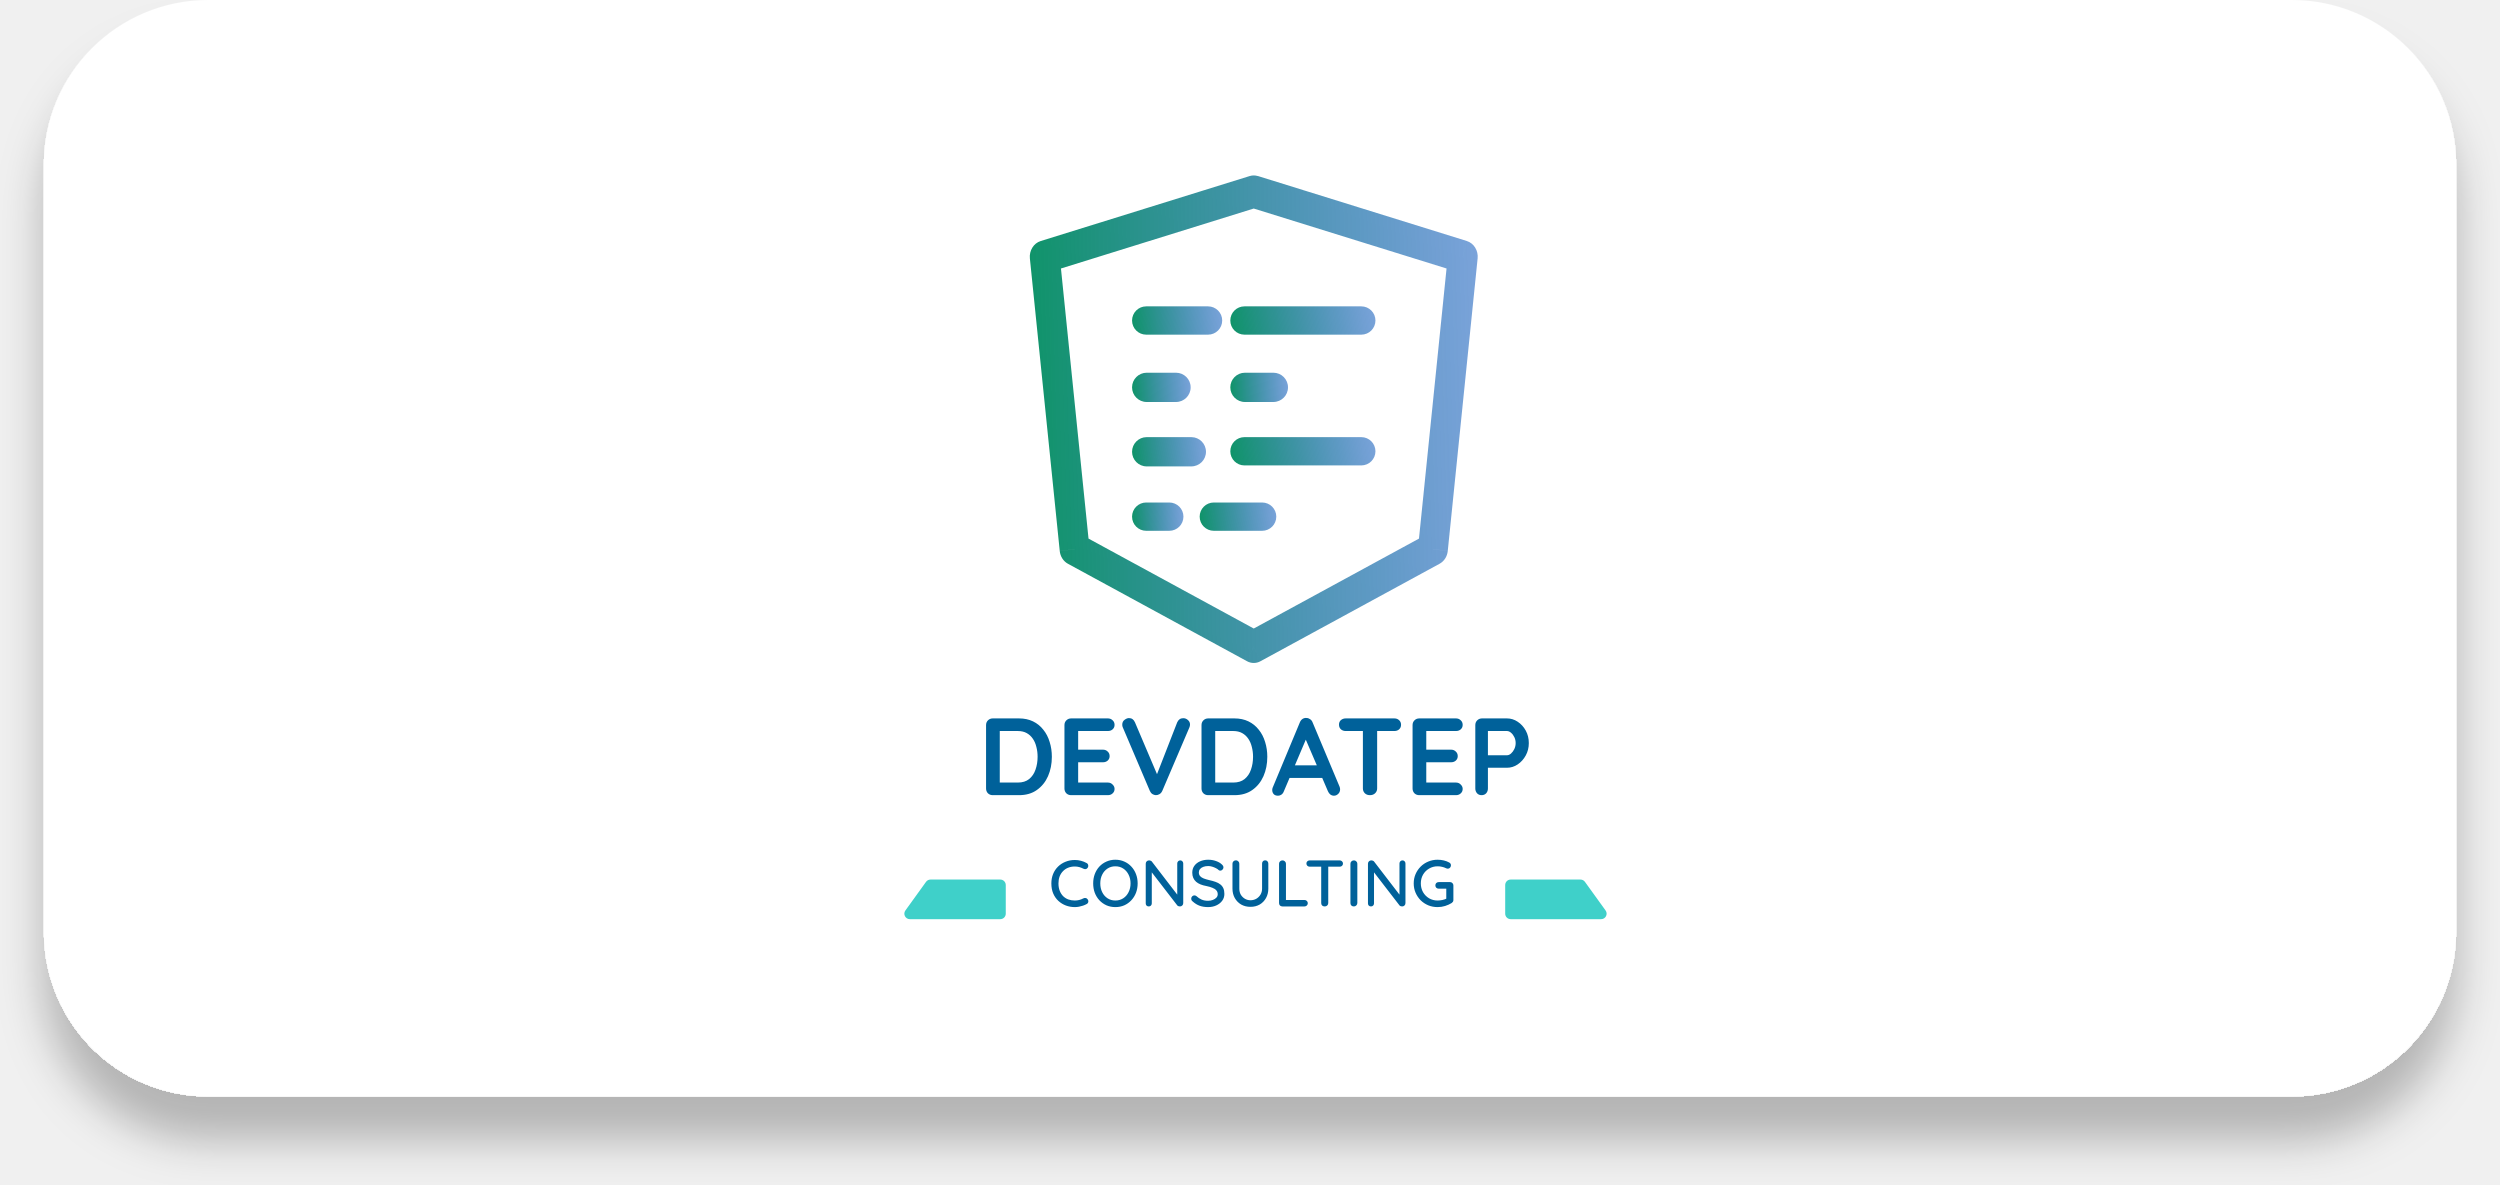
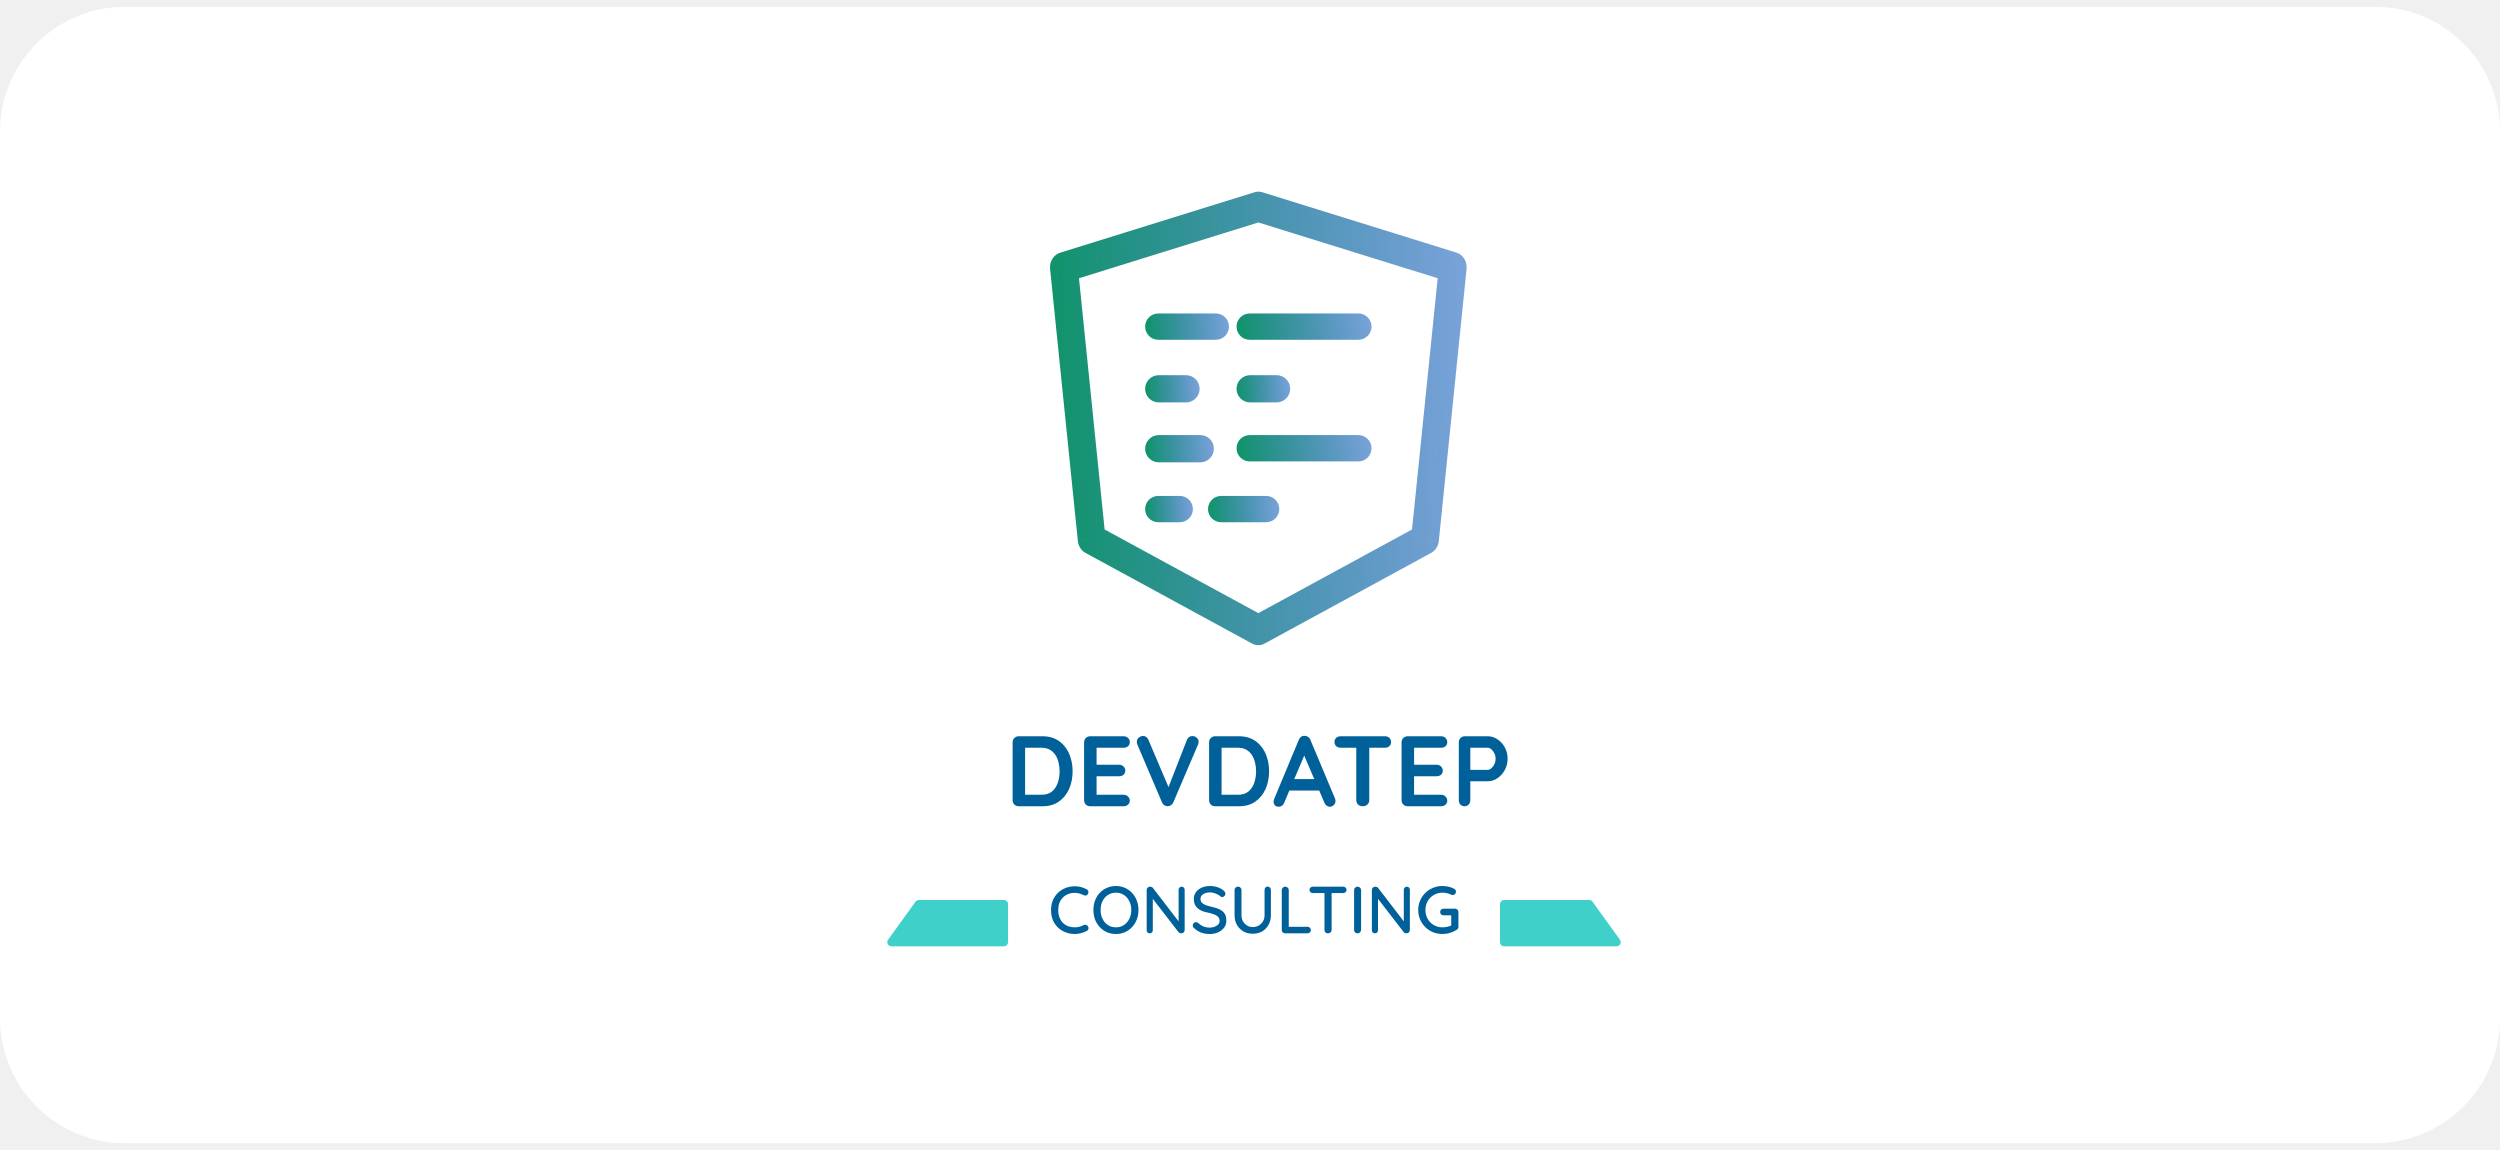
- <svg xmlns="http://www.w3.org/2000/svg" width="228" height="108" viewBox="0 0 228 108" fill="none">
-   <g filter="url(#filter0_d_459_348)">
-     <rect x="4" width="220" height="100" rx="15" fill="white" />
-     <path d="M84.456 80.422C84.55 80.292 84.701 80.215 84.861 80.215H91.226C91.502 80.215 91.726 80.439 91.726 80.715V83.328C91.726 83.604 91.502 83.828 91.226 83.828H82.977C82.569 83.828 82.333 83.366 82.572 83.035L84.456 80.422Z" fill="#3FD0C9" />
-     <path d="M99.094 78.707C99.182 78.751 99.232 78.819 99.244 78.911C99.26 79.003 99.238 79.087 99.178 79.163C99.134 79.223 99.076 79.257 99.004 79.265C98.936 79.273 98.868 79.259 98.8 79.223C98.684 79.163 98.562 79.115 98.434 79.079C98.306 79.043 98.17 79.025 98.026 79.025C97.798 79.025 97.592 79.063 97.408 79.139C97.228 79.211 97.072 79.317 96.94 79.457C96.808 79.593 96.706 79.755 96.634 79.943C96.566 80.131 96.532 80.339 96.532 80.567C96.532 80.819 96.57 81.043 96.646 81.239C96.722 81.431 96.826 81.595 96.958 81.731C97.094 81.863 97.252 81.963 97.432 82.031C97.616 82.095 97.814 82.127 98.026 82.127C98.162 82.127 98.294 82.111 98.422 82.079C98.554 82.047 98.678 81.999 98.794 81.935C98.866 81.899 98.936 81.887 99.004 81.899C99.076 81.907 99.134 81.941 99.178 82.001C99.246 82.085 99.27 82.171 99.25 82.259C99.234 82.343 99.184 82.407 99.1 82.451C99 82.507 98.89 82.555 98.77 82.595C98.65 82.635 98.528 82.667 98.404 82.691C98.28 82.715 98.154 82.727 98.026 82.727C97.738 82.727 97.466 82.679 97.21 82.583C96.954 82.487 96.726 82.347 96.526 82.163C96.326 81.979 96.168 81.753 96.052 81.485C95.94 81.217 95.884 80.911 95.884 80.567C95.884 80.259 95.936 79.975 96.04 79.715C96.148 79.451 96.298 79.225 96.49 79.037C96.686 78.845 96.914 78.697 97.174 78.593C97.434 78.485 97.718 78.431 98.026 78.431C98.218 78.431 98.404 78.455 98.584 78.503C98.768 78.551 98.938 78.619 99.094 78.707ZM103.754 80.567C103.754 80.871 103.704 81.155 103.604 81.419C103.504 81.679 103.362 81.907 103.178 82.103C102.998 82.299 102.784 82.453 102.536 82.565C102.288 82.673 102.016 82.727 101.72 82.727C101.428 82.727 101.158 82.673 100.91 82.565C100.662 82.453 100.446 82.299 100.262 82.103C100.082 81.907 99.942 81.679 99.842 81.419C99.746 81.155 99.698 80.871 99.698 80.567C99.698 80.263 99.746 79.981 99.842 79.721C99.942 79.457 100.082 79.227 100.262 79.031C100.446 78.835 100.662 78.683 100.91 78.575C101.158 78.463 101.428 78.407 101.72 78.407C102.016 78.407 102.288 78.463 102.536 78.575C102.784 78.683 102.998 78.835 103.178 79.031C103.362 79.227 103.504 79.457 103.604 79.721C103.704 79.981 103.754 80.263 103.754 80.567ZM103.106 80.567C103.106 80.271 103.046 80.005 102.926 79.769C102.81 79.533 102.648 79.347 102.44 79.211C102.232 79.075 101.992 79.007 101.72 79.007C101.452 79.007 101.214 79.075 101.006 79.211C100.798 79.347 100.636 79.533 100.52 79.769C100.404 80.001 100.346 80.267 100.346 80.567C100.346 80.863 100.404 81.129 100.52 81.365C100.636 81.601 100.798 81.787 101.006 81.923C101.214 82.059 101.452 82.127 101.72 82.127C101.992 82.127 102.232 82.059 102.44 81.923C102.648 81.787 102.81 81.601 102.926 81.365C103.046 81.129 103.106 80.863 103.106 80.567ZM107.641 78.467C107.721 78.467 107.785 78.495 107.833 78.551C107.885 78.603 107.911 78.669 107.911 78.749V82.361C107.911 82.449 107.881 82.523 107.821 82.583C107.765 82.639 107.693 82.667 107.605 82.667C107.565 82.667 107.521 82.659 107.473 82.643C107.429 82.627 107.395 82.605 107.371 82.577L104.905 79.379L105.043 79.301V82.391C105.043 82.467 105.017 82.533 104.965 82.589C104.913 82.641 104.847 82.667 104.767 82.667C104.683 82.667 104.615 82.641 104.563 82.589C104.515 82.533 104.491 82.467 104.491 82.391V78.773C104.491 78.681 104.521 78.607 104.581 78.551C104.641 78.495 104.713 78.467 104.797 78.467C104.841 78.467 104.887 78.477 104.935 78.497C104.987 78.513 105.025 78.539 105.049 78.575L107.455 81.707L107.365 81.791V78.749C107.365 78.669 107.391 78.603 107.443 78.551C107.495 78.495 107.561 78.467 107.641 78.467ZM110.181 82.727C109.893 82.727 109.637 82.687 109.413 82.607C109.189 82.527 108.975 82.395 108.771 82.211C108.727 82.179 108.693 82.141 108.669 82.097C108.649 82.049 108.639 82.001 108.639 81.953C108.639 81.877 108.667 81.809 108.723 81.749C108.779 81.689 108.849 81.659 108.933 81.659C108.997 81.659 109.057 81.681 109.113 81.725C109.265 81.865 109.423 81.971 109.587 82.043C109.755 82.115 109.951 82.151 110.175 82.151C110.335 82.151 110.481 82.125 110.613 82.073C110.749 82.021 110.857 81.951 110.937 81.863C111.017 81.775 111.057 81.673 111.057 81.557C111.057 81.413 111.015 81.295 110.931 81.203C110.851 81.107 110.733 81.029 110.577 80.969C110.425 80.905 110.241 80.851 110.025 80.807C109.825 80.771 109.645 80.721 109.485 80.657C109.329 80.593 109.195 80.513 109.083 80.417C108.971 80.317 108.885 80.199 108.825 80.063C108.765 79.927 108.735 79.769 108.735 79.589C108.735 79.345 108.799 79.135 108.927 78.959C109.055 78.783 109.229 78.647 109.449 78.551C109.669 78.455 109.917 78.407 110.193 78.407C110.445 78.407 110.681 78.447 110.901 78.527C111.121 78.603 111.299 78.707 111.435 78.839C111.531 78.923 111.579 79.013 111.579 79.109C111.579 79.181 111.549 79.249 111.489 79.313C111.433 79.373 111.367 79.403 111.291 79.403C111.235 79.403 111.187 79.387 111.147 79.355C111.083 79.287 110.997 79.227 110.889 79.175C110.781 79.119 110.665 79.073 110.541 79.037C110.421 79.001 110.305 78.983 110.193 78.983C110.013 78.983 109.859 79.009 109.731 79.061C109.603 79.109 109.505 79.177 109.437 79.265C109.369 79.349 109.335 79.449 109.335 79.565C109.335 79.701 109.373 79.813 109.449 79.901C109.529 79.989 109.639 80.061 109.779 80.117C109.919 80.169 110.079 80.217 110.259 80.261C110.479 80.309 110.675 80.363 110.847 80.423C111.023 80.483 111.171 80.561 111.291 80.657C111.411 80.749 111.503 80.865 111.567 81.005C111.631 81.145 111.663 81.319 111.663 81.527C111.663 81.767 111.595 81.977 111.459 82.157C111.323 82.337 111.143 82.477 110.919 82.577C110.699 82.677 110.453 82.727 110.181 82.727ZM115.383 78.461C115.471 78.461 115.541 78.491 115.593 78.551C115.645 78.607 115.671 78.679 115.671 78.767V81.041C115.671 81.361 115.601 81.647 115.461 81.899C115.321 82.151 115.129 82.349 114.885 82.493C114.641 82.633 114.359 82.703 114.039 82.703C113.723 82.703 113.441 82.633 113.193 82.493C112.949 82.349 112.755 82.151 112.611 81.899C112.471 81.647 112.401 81.361 112.401 81.041V78.767C112.401 78.679 112.431 78.607 112.491 78.551C112.551 78.491 112.629 78.461 112.725 78.461C112.801 78.461 112.869 78.491 112.929 78.551C112.993 78.607 113.025 78.679 113.025 78.767V81.041C113.025 81.253 113.071 81.439 113.163 81.599C113.259 81.755 113.385 81.879 113.541 81.971C113.697 82.059 113.863 82.103 114.039 82.103C114.231 82.103 114.407 82.059 114.567 81.971C114.727 81.879 114.855 81.755 114.951 81.599C115.051 81.439 115.101 81.253 115.101 81.041V78.767C115.101 78.679 115.125 78.607 115.173 78.551C115.225 78.491 115.295 78.461 115.383 78.461ZM118.971 82.079C119.055 82.079 119.125 82.107 119.181 82.163C119.241 82.219 119.271 82.289 119.271 82.373C119.271 82.457 119.241 82.527 119.181 82.583C119.125 82.639 119.055 82.667 118.971 82.667H116.955C116.867 82.667 116.793 82.639 116.733 82.583C116.677 82.523 116.649 82.449 116.649 82.361V78.773C116.649 78.685 116.679 78.613 116.739 78.557C116.799 78.497 116.877 78.467 116.973 78.467C117.053 78.467 117.123 78.497 117.183 78.557C117.247 78.613 117.279 78.685 117.279 78.773V82.181L117.153 82.079H118.971ZM120.812 82.667C120.716 82.667 120.638 82.639 120.578 82.583C120.522 82.523 120.494 82.449 120.494 82.361V78.767H121.136V82.361C121.136 82.449 121.104 82.523 121.04 82.583C120.98 82.639 120.904 82.667 120.812 82.667ZM119.45 79.043C119.366 79.043 119.294 79.017 119.234 78.965C119.174 78.909 119.144 78.837 119.144 78.749C119.144 78.665 119.174 78.597 119.234 78.545C119.294 78.493 119.366 78.467 119.45 78.467H122.18C122.264 78.467 122.334 78.495 122.39 78.551C122.45 78.603 122.48 78.671 122.48 78.755C122.48 78.843 122.45 78.913 122.39 78.965C122.334 79.017 122.264 79.043 122.18 79.043H119.45ZM123.789 82.361C123.785 82.449 123.751 82.523 123.687 82.583C123.627 82.639 123.555 82.667 123.471 82.667C123.379 82.667 123.303 82.639 123.243 82.583C123.187 82.523 123.159 82.449 123.159 82.361V78.773C123.159 78.685 123.189 78.613 123.249 78.557C123.309 78.497 123.387 78.467 123.483 78.467C123.563 78.467 123.633 78.497 123.693 78.557C123.757 78.613 123.789 78.685 123.789 78.773V82.361ZM127.908 78.467C127.988 78.467 128.052 78.495 128.1 78.551C128.152 78.603 128.178 78.669 128.178 78.749V82.361C128.178 82.449 128.148 82.523 128.088 82.583C128.032 82.639 127.96 82.667 127.872 82.667C127.832 82.667 127.788 82.659 127.74 82.643C127.696 82.627 127.662 82.605 127.638 82.577L125.172 79.379L125.31 79.301V82.391C125.31 82.467 125.284 82.533 125.232 82.589C125.18 82.641 125.114 82.667 125.034 82.667C124.95 82.667 124.882 82.641 124.83 82.589C124.782 82.533 124.758 82.467 124.758 82.391V78.773C124.758 78.681 124.788 78.607 124.848 78.551C124.908 78.495 124.98 78.467 125.064 78.467C125.108 78.467 125.154 78.477 125.202 78.497C125.254 78.513 125.292 78.539 125.316 78.575L127.722 81.707L127.632 81.791V78.749C127.632 78.669 127.658 78.603 127.71 78.551C127.762 78.495 127.828 78.467 127.908 78.467ZM131.109 82.727C130.805 82.727 130.521 82.673 130.257 82.565C129.993 82.453 129.761 82.299 129.561 82.103C129.365 81.903 129.211 81.673 129.099 81.413C128.987 81.153 128.931 80.871 128.931 80.567C128.931 80.263 128.987 79.981 129.099 79.721C129.211 79.461 129.365 79.233 129.561 79.037C129.761 78.837 129.993 78.683 130.257 78.575C130.521 78.463 130.805 78.407 131.109 78.407C131.305 78.407 131.495 78.429 131.679 78.473C131.863 78.517 132.029 78.581 132.177 78.665C132.229 78.693 132.267 78.731 132.291 78.779C132.315 78.823 132.327 78.867 132.327 78.911C132.327 78.995 132.299 79.069 132.243 79.133C132.191 79.193 132.125 79.223 132.045 79.223C132.017 79.223 131.987 79.219 131.955 79.211C131.927 79.203 131.901 79.193 131.877 79.181C131.765 79.125 131.645 79.083 131.517 79.055C131.389 79.023 131.253 79.007 131.109 79.007C130.821 79.007 130.561 79.077 130.329 79.217C130.097 79.353 129.913 79.539 129.777 79.775C129.645 80.011 129.579 80.275 129.579 80.567C129.579 80.855 129.645 81.119 129.777 81.359C129.913 81.595 130.097 81.783 130.329 81.923C130.561 82.059 130.821 82.127 131.109 82.127C131.249 82.127 131.397 82.111 131.553 82.079C131.709 82.043 131.841 81.997 131.949 81.941L131.901 82.103V80.963L131.997 81.047H131.211C131.123 81.047 131.049 81.019 130.989 80.963C130.933 80.907 130.905 80.835 130.905 80.747C130.905 80.659 130.933 80.587 130.989 80.531C131.049 80.475 131.123 80.447 131.211 80.447H132.249C132.333 80.447 132.403 80.477 132.459 80.537C132.519 80.593 132.549 80.665 132.549 80.753V82.085C132.549 82.149 132.533 82.203 132.501 82.247C132.469 82.291 132.433 82.327 132.393 82.355C132.213 82.467 132.013 82.557 131.793 82.625C131.577 82.693 131.349 82.727 131.109 82.727Z" fill="#00619A" />
-     <path d="M144.544 80.422C144.45 80.292 144.3 80.215 144.139 80.215H137.774C137.497 80.215 137.274 80.439 137.274 80.715V83.328C137.274 83.604 137.497 83.828 137.774 83.828H146.023C146.431 83.828 146.667 83.366 146.429 83.035L144.544 80.422Z" fill="#3FD0C9" />
-     <path d="M92.929 65.519C93.409 65.519 93.836 65.609 94.209 65.789C94.582 65.969 94.896 66.223 95.149 66.549C95.409 66.869 95.603 67.243 95.729 67.669C95.862 68.089 95.929 68.539 95.929 69.019C95.929 69.666 95.812 70.256 95.579 70.789C95.346 71.316 95.006 71.736 94.559 72.049C94.119 72.363 93.576 72.519 92.929 72.519H90.539C90.366 72.519 90.219 72.463 90.099 72.349C89.986 72.229 89.929 72.083 89.929 71.909V66.129C89.929 65.956 89.986 65.813 90.099 65.699C90.219 65.579 90.366 65.519 90.539 65.519H92.929ZM92.829 71.369C93.249 71.369 93.593 71.263 93.859 71.049C94.126 70.829 94.319 70.543 94.439 70.189C94.566 69.829 94.629 69.439 94.629 69.019C94.629 68.706 94.593 68.409 94.519 68.129C94.453 67.843 94.346 67.593 94.199 67.379C94.052 67.159 93.866 66.986 93.639 66.859C93.412 66.733 93.142 66.669 92.829 66.669H91.079L91.179 66.579V71.479L91.119 71.369H92.829ZM97.688 65.519H101.038C101.211 65.519 101.354 65.576 101.468 65.689C101.588 65.796 101.648 65.936 101.648 66.109C101.648 66.276 101.588 66.413 101.468 66.519C101.354 66.619 101.211 66.669 101.038 66.669H98.238L98.328 66.499V68.449L98.248 68.369H100.588C100.761 68.369 100.904 68.426 101.018 68.539C101.138 68.646 101.198 68.786 101.198 68.959C101.198 69.126 101.138 69.263 101.018 69.369C100.904 69.469 100.761 69.519 100.588 69.519H98.278L98.328 69.439V71.459L98.248 71.369H101.038C101.211 71.369 101.354 71.429 101.468 71.549C101.588 71.663 101.648 71.796 101.648 71.949C101.648 72.116 101.588 72.253 101.468 72.359C101.354 72.466 101.211 72.519 101.038 72.519H97.688C97.514 72.519 97.368 72.463 97.248 72.349C97.134 72.229 97.078 72.083 97.078 71.909V66.129C97.078 65.956 97.134 65.813 97.248 65.699C97.368 65.579 97.514 65.519 97.688 65.519ZM107.91 65.499C108.077 65.499 108.22 65.556 108.34 65.669C108.467 65.776 108.53 65.913 108.53 66.079C108.53 66.166 108.51 66.256 108.47 66.349L106 72.129C105.94 72.263 105.854 72.363 105.74 72.429C105.634 72.489 105.524 72.519 105.41 72.519C105.304 72.513 105.2 72.479 105.1 72.419C105 72.353 104.924 72.259 104.87 72.139L102.4 66.339C102.38 66.299 102.367 66.259 102.36 66.219C102.354 66.173 102.35 66.129 102.35 66.089C102.35 65.896 102.42 65.749 102.56 65.649C102.7 65.543 102.834 65.489 102.96 65.489C103.214 65.489 103.397 65.619 103.51 65.879L105.7 71.029L105.35 71.039L107.36 65.879C107.474 65.626 107.657 65.499 107.91 65.499ZM112.578 65.519C113.058 65.519 113.484 65.609 113.858 65.789C114.231 65.969 114.544 66.223 114.798 66.549C115.058 66.869 115.251 67.243 115.378 67.669C115.511 68.089 115.578 68.539 115.578 69.019C115.578 69.666 115.461 70.256 115.228 70.789C114.994 71.316 114.654 71.736 114.208 72.049C113.768 72.363 113.224 72.519 112.578 72.519H110.188C110.014 72.519 109.868 72.463 109.748 72.349C109.634 72.229 109.578 72.083 109.578 71.909V66.129C109.578 65.956 109.634 65.813 109.748 65.699C109.868 65.579 110.014 65.519 110.188 65.519H112.578ZM112.478 71.369C112.898 71.369 113.241 71.263 113.508 71.049C113.774 70.829 113.968 70.543 114.088 70.189C114.214 69.829 114.278 69.439 114.278 69.019C114.278 68.706 114.241 68.409 114.168 68.129C114.101 67.843 113.994 67.593 113.848 67.379C113.701 67.159 113.514 66.986 113.288 66.859C113.061 66.733 112.791 66.669 112.478 66.669H110.728L110.828 66.579V71.479L110.768 71.369H112.478ZM119.247 67.089L117.087 72.169C117.041 72.296 116.967 72.396 116.867 72.469C116.774 72.536 116.671 72.569 116.557 72.569C116.377 72.569 116.244 72.519 116.157 72.419C116.071 72.319 116.027 72.196 116.027 72.049C116.027 71.989 116.037 71.926 116.057 71.859L118.547 65.879C118.601 65.746 118.681 65.643 118.787 65.569C118.901 65.496 119.021 65.466 119.147 65.479C119.267 65.479 119.377 65.516 119.477 65.589C119.584 65.656 119.661 65.753 119.707 65.879L122.167 71.739C122.201 71.826 122.217 71.906 122.217 71.979C122.217 72.159 122.157 72.303 122.037 72.409C121.924 72.516 121.797 72.569 121.657 72.569C121.537 72.569 121.427 72.533 121.327 72.459C121.234 72.386 121.161 72.286 121.107 72.159L118.957 67.149L119.247 67.089ZM117.397 70.949L117.947 69.799H120.647L120.837 70.949H117.397ZM124.936 72.519C124.749 72.519 124.596 72.463 124.476 72.349C124.356 72.229 124.296 72.083 124.296 71.909V66.109H125.596V71.909C125.596 72.083 125.533 72.229 125.406 72.349C125.286 72.463 125.129 72.519 124.936 72.519ZM122.726 66.669C122.553 66.669 122.406 66.616 122.286 66.509C122.173 66.403 122.116 66.263 122.116 66.089C122.116 65.916 122.173 65.779 122.286 65.679C122.406 65.573 122.553 65.519 122.726 65.519H127.166C127.339 65.519 127.483 65.573 127.596 65.679C127.716 65.786 127.776 65.926 127.776 66.099C127.776 66.273 127.716 66.413 127.596 66.519C127.483 66.619 127.339 66.669 127.166 66.669H122.726ZM129.436 65.519H132.786C132.959 65.519 133.102 65.576 133.216 65.689C133.336 65.796 133.396 65.936 133.396 66.109C133.396 66.276 133.336 66.413 133.216 66.519C133.102 66.619 132.959 66.669 132.786 66.669H129.986L130.076 66.499V68.449L129.996 68.369H132.336C132.509 68.369 132.652 68.426 132.766 68.539C132.886 68.646 132.946 68.786 132.946 68.959C132.946 69.126 132.886 69.263 132.766 69.369C132.652 69.469 132.509 69.519 132.336 69.519H130.026L130.076 69.439V71.459L129.996 71.369H132.786C132.959 71.369 133.102 71.429 133.216 71.549C133.336 71.663 133.396 71.796 133.396 71.949C133.396 72.116 133.336 72.253 133.216 72.359C133.102 72.466 132.959 72.519 132.786 72.519H129.436C129.262 72.519 129.116 72.463 128.996 72.349C128.882 72.229 128.826 72.083 128.826 71.909V66.129C128.826 65.956 128.882 65.813 128.996 65.699C129.116 65.579 129.262 65.519 129.436 65.519ZM137.438 65.519C137.785 65.519 138.108 65.619 138.408 65.819C138.715 66.019 138.962 66.289 139.148 66.629C139.335 66.969 139.428 67.349 139.428 67.769C139.428 68.183 139.335 68.559 139.148 68.899C138.962 69.239 138.715 69.513 138.408 69.719C138.108 69.919 137.785 70.019 137.438 70.019H135.598L135.698 69.839V71.909C135.698 72.083 135.645 72.229 135.538 72.349C135.432 72.463 135.292 72.519 135.118 72.519C134.952 72.519 134.815 72.463 134.708 72.349C134.602 72.229 134.548 72.083 134.548 71.909V66.129C134.548 65.956 134.605 65.813 134.718 65.699C134.838 65.579 134.985 65.519 135.158 65.519H137.438ZM137.438 68.879C137.565 68.879 137.688 68.826 137.808 68.719C137.928 68.613 138.028 68.476 138.108 68.309C138.188 68.136 138.228 67.956 138.228 67.769C138.228 67.576 138.188 67.396 138.108 67.229C138.028 67.063 137.928 66.929 137.808 66.829C137.688 66.723 137.565 66.669 137.438 66.669H135.578L135.698 66.489V69.039L135.588 68.879H137.438Z" fill="#00619A" />
-     <path d="M114.342 17.48L114.715 16.057C114.471 15.981 114.213 15.981 113.969 16.057L114.342 17.48ZM95.278 23.408L94.905 21.985C94.596 22.081 94.328 22.293 94.149 22.584C93.969 22.874 93.89 23.224 93.925 23.572L95.278 23.408ZM98.002 50.088L96.648 50.251C96.673 50.497 96.754 50.732 96.884 50.935C97.014 51.138 97.189 51.302 97.392 51.413L98.002 50.088ZM114.342 58.981L113.732 60.306C113.921 60.41 114.13 60.463 114.342 60.463C114.554 60.463 114.763 60.41 114.952 60.306L114.342 58.981ZM130.682 50.088L131.292 51.413C131.496 51.302 131.67 51.138 131.8 50.935C131.93 50.732 132.011 50.497 132.036 50.251L130.682 50.088ZM133.406 23.408L134.759 23.572C134.795 23.223 134.716 22.873 134.536 22.582C134.357 22.291 134.088 22.078 133.779 21.983L133.406 23.408ZM113.969 16.057L94.905 21.985L95.651 24.831L114.715 18.903L113.969 16.057ZM93.925 23.569L96.648 50.248L99.355 49.922L96.632 23.242L93.925 23.569ZM97.392 51.413L113.732 60.306L114.952 57.653L98.612 48.76L97.392 51.413ZM114.952 60.306L131.292 51.413L130.072 48.76L113.732 57.653L114.952 60.306ZM132.036 50.248L134.759 23.569L132.052 23.242L129.329 49.922L132.036 50.248ZM133.779 21.98L114.715 16.051L113.969 18.903L133.033 24.831L133.779 21.98Z" fill="url(#paint0_linear_459_348)" />
-     <rect x="112.205" y="27.94" width="13.236" height="2.581" rx="1.29" fill="url(#paint1_linear_459_348)" />
-     <rect x="103.244" y="27.94" width="8.221" height="2.581" rx="1.29" fill="url(#paint2_linear_459_348)" />
-     <rect x="103.244" y="33.992" width="5.344" height="2.67" rx="1.335" fill="url(#paint3_linear_459_348)" />
-     <rect x="112.205" y="33.992" width="5.261" height="2.67" rx="1.335" fill="url(#paint4_linear_459_348)" />
-     <rect x="103.244" y="39.866" width="6.741" height="2.67" rx="1.335" fill="url(#paint5_linear_459_348)" />
-     <rect x="112.205" y="39.866" width="13.236" height="2.581" rx="1.29" fill="url(#paint6_linear_459_348)" />
-     <rect x="109.41" y="45.828" width="6.988" height="2.581" rx="1.29" fill="url(#paint7_linear_459_348)" />
-     <rect x="103.244" y="45.828" width="4.686" height="2.581" rx="1.29" fill="url(#paint8_linear_459_348)" />
-   </g>
+ <svg xmlns="http://www.w3.org/2000/svg" width="300" height="138" viewBox="0 0 300 138" fill="none">
+   <rect y="0.818" width="300" height="136.364" rx="15" fill="white" />
+   <path d="M109.858 108.208C109.952 108.077 110.103 108 110.264 108H120.464C120.74 108 120.964 108.224 120.964 108.5V113.058C120.964 113.334 120.74 113.558 120.464 113.558H106.977C106.569 113.558 106.333 113.096 106.571 112.765L109.858 108.208Z" fill="#3FD0C9" />
+   <path d="M130.404 106.72C130.522 106.779 130.588 106.869 130.604 106.992C130.626 107.115 130.596 107.227 130.516 107.328C130.458 107.408 130.38 107.453 130.284 107.464C130.194 107.475 130.103 107.456 130.012 107.408C129.858 107.328 129.695 107.264 129.524 107.216C129.354 107.168 129.172 107.144 128.98 107.144C128.676 107.144 128.402 107.195 128.156 107.296C127.916 107.392 127.708 107.533 127.532 107.72C127.356 107.901 127.22 108.117 127.124 108.368C127.034 108.619 126.988 108.896 126.988 109.2C126.988 109.536 127.039 109.835 127.14 110.096C127.242 110.352 127.38 110.571 127.556 110.752C127.738 110.928 127.948 111.061 128.188 111.152C128.434 111.237 128.698 111.28 128.98 111.28C129.162 111.28 129.338 111.259 129.508 111.216C129.684 111.173 129.85 111.109 130.004 111.024C130.1 110.976 130.194 110.96 130.284 110.976C130.38 110.987 130.458 111.032 130.516 111.112C130.607 111.224 130.639 111.339 130.612 111.456C130.591 111.568 130.524 111.653 130.412 111.712C130.279 111.787 130.132 111.851 129.972 111.904C129.812 111.957 129.65 112 129.484 112.032C129.319 112.064 129.151 112.08 128.98 112.08C128.596 112.08 128.234 112.016 127.892 111.888C127.551 111.76 127.247 111.573 126.98 111.328C126.714 111.083 126.503 110.781 126.348 110.424C126.199 110.067 126.124 109.659 126.124 109.2C126.124 108.789 126.194 108.411 126.332 108.064C126.476 107.712 126.676 107.411 126.932 107.16C127.194 106.904 127.498 106.707 127.844 106.568C128.191 106.424 128.57 106.352 128.98 106.352C129.236 106.352 129.484 106.384 129.724 106.448C129.97 106.512 130.196 106.603 130.404 106.72ZM136.618 109.2C136.618 109.605 136.551 109.984 136.418 110.336C136.285 110.683 136.095 110.987 135.85 111.248C135.61 111.509 135.325 111.715 134.994 111.864C134.663 112.008 134.301 112.08 133.906 112.08C133.517 112.08 133.157 112.008 132.826 111.864C132.495 111.715 132.207 111.509 131.962 111.248C131.722 110.987 131.535 110.683 131.402 110.336C131.274 109.984 131.21 109.605 131.21 109.2C131.21 108.795 131.274 108.419 131.402 108.072C131.535 107.72 131.722 107.413 131.962 107.152C132.207 106.891 132.495 106.688 132.826 106.544C133.157 106.395 133.517 106.32 133.906 106.32C134.301 106.32 134.663 106.395 134.994 106.544C135.325 106.688 135.61 106.891 135.85 107.152C136.095 107.413 136.285 107.72 136.418 108.072C136.551 108.419 136.618 108.795 136.618 109.2ZM135.754 109.2C135.754 108.805 135.674 108.451 135.514 108.136C135.359 107.821 135.143 107.573 134.866 107.392C134.589 107.211 134.269 107.12 133.906 107.12C133.549 107.12 133.231 107.211 132.954 107.392C132.677 107.573 132.461 107.821 132.306 108.136C132.151 108.445 132.074 108.8 132.074 109.2C132.074 109.595 132.151 109.949 132.306 110.264C132.461 110.579 132.677 110.827 132.954 111.008C133.231 111.189 133.549 111.28 133.906 111.28C134.269 111.28 134.589 111.189 134.866 111.008C135.143 110.827 135.359 110.579 135.514 110.264C135.674 109.949 135.754 109.595 135.754 109.2ZM141.8 106.4C141.907 106.4 141.992 106.437 142.056 106.512C142.125 106.581 142.16 106.669 142.16 106.776V111.592C142.16 111.709 142.12 111.808 142.04 111.888C141.965 111.963 141.869 112 141.752 112C141.699 112 141.64 111.989 141.576 111.968C141.517 111.947 141.472 111.917 141.44 111.88L138.152 107.616L138.336 107.512V111.632C138.336 111.733 138.301 111.821 138.232 111.896C138.163 111.965 138.075 112 137.968 112C137.856 112 137.765 111.965 137.696 111.896C137.632 111.821 137.6 111.733 137.6 111.632V106.808C137.6 106.685 137.64 106.587 137.72 106.512C137.8 106.437 137.896 106.4 138.008 106.4C138.067 106.4 138.128 106.413 138.192 106.44C138.261 106.461 138.312 106.496 138.344 106.544L141.552 110.72L141.432 110.832V106.776C141.432 106.669 141.467 106.581 141.536 106.512C141.605 106.437 141.693 106.4 141.8 106.4ZM145.187 112.08C144.803 112.08 144.462 112.027 144.163 111.92C143.865 111.813 143.579 111.637 143.307 111.392C143.249 111.349 143.203 111.299 143.171 111.24C143.145 111.176 143.131 111.112 143.131 111.048C143.131 110.947 143.169 110.856 143.243 110.776C143.318 110.696 143.411 110.656 143.523 110.656C143.609 110.656 143.689 110.685 143.763 110.744C143.966 110.931 144.177 111.072 144.395 111.168C144.619 111.264 144.881 111.312 145.179 111.312C145.393 111.312 145.587 111.277 145.763 111.208C145.945 111.139 146.089 111.045 146.195 110.928C146.302 110.811 146.355 110.675 146.355 110.52C146.355 110.328 146.299 110.171 146.187 110.048C146.081 109.92 145.923 109.816 145.715 109.736C145.513 109.651 145.267 109.579 144.979 109.52C144.713 109.472 144.473 109.405 144.259 109.32C144.051 109.235 143.873 109.128 143.723 109C143.574 108.867 143.459 108.709 143.379 108.528C143.299 108.347 143.259 108.136 143.259 107.896C143.259 107.571 143.345 107.291 143.515 107.056C143.686 106.821 143.918 106.64 144.211 106.512C144.505 106.384 144.835 106.32 145.203 106.32C145.539 106.32 145.854 106.373 146.147 106.48C146.441 106.581 146.678 106.72 146.859 106.896C146.987 107.008 147.051 107.128 147.051 107.256C147.051 107.352 147.011 107.443 146.931 107.528C146.857 107.608 146.769 107.648 146.667 107.648C146.593 107.648 146.529 107.627 146.475 107.584C146.39 107.493 146.275 107.413 146.131 107.344C145.987 107.269 145.833 107.208 145.667 107.16C145.507 107.112 145.353 107.088 145.203 107.088C144.963 107.088 144.758 107.123 144.587 107.192C144.417 107.256 144.286 107.347 144.195 107.464C144.105 107.576 144.059 107.709 144.059 107.864C144.059 108.045 144.11 108.195 144.211 108.312C144.318 108.429 144.465 108.525 144.651 108.6C144.838 108.669 145.051 108.733 145.291 108.792C145.585 108.856 145.846 108.928 146.075 109.008C146.31 109.088 146.507 109.192 146.667 109.32C146.827 109.443 146.95 109.597 147.035 109.784C147.121 109.971 147.163 110.203 147.163 110.48C147.163 110.8 147.073 111.08 146.891 111.32C146.71 111.56 146.47 111.747 146.171 111.88C145.878 112.013 145.55 112.08 145.187 112.08ZM152.123 106.392C152.24 106.392 152.334 106.432 152.403 106.512C152.472 106.587 152.507 106.683 152.507 106.8V109.832C152.507 110.259 152.414 110.64 152.227 110.976C152.04 111.312 151.784 111.576 151.459 111.768C151.134 111.955 150.758 112.048 150.331 112.048C149.91 112.048 149.534 111.955 149.203 111.768C148.878 111.576 148.619 111.312 148.427 110.976C148.24 110.64 148.147 110.259 148.147 109.832V106.8C148.147 106.683 148.187 106.587 148.267 106.512C148.347 106.432 148.451 106.392 148.579 106.392C148.68 106.392 148.771 106.432 148.851 106.512C148.936 106.587 148.979 106.683 148.979 106.8V109.832C148.979 110.115 149.04 110.363 149.163 110.576C149.291 110.784 149.459 110.949 149.667 111.072C149.875 111.189 150.096 111.248 150.331 111.248C150.587 111.248 150.822 111.189 151.035 111.072C151.248 110.949 151.419 110.784 151.547 110.576C151.68 110.363 151.747 110.115 151.747 109.832V106.8C151.747 106.683 151.779 106.587 151.843 106.512C151.912 106.432 152.006 106.392 152.123 106.392ZM156.907 111.216C157.019 111.216 157.112 111.253 157.187 111.328C157.267 111.403 157.307 111.496 157.307 111.608C157.307 111.72 157.267 111.813 157.187 111.888C157.112 111.963 157.019 112 156.907 112H154.219C154.102 112 154.003 111.963 153.923 111.888C153.848 111.808 153.811 111.709 153.811 111.592V106.808C153.811 106.691 153.851 106.595 153.931 106.52C154.011 106.44 154.115 106.4 154.243 106.4C154.35 106.4 154.443 106.44 154.523 106.52C154.608 106.595 154.651 106.691 154.651 106.808V111.352L154.483 111.216H156.907ZM159.362 112C159.234 112 159.13 111.963 159.05 111.888C158.975 111.808 158.938 111.709 158.938 111.592V106.8H159.794V111.592C159.794 111.709 159.751 111.808 159.666 111.888C159.586 111.963 159.484 112 159.362 112ZM157.546 107.168C157.434 107.168 157.338 107.133 157.258 107.064C157.178 106.989 157.138 106.893 157.138 106.776C157.138 106.664 157.178 106.573 157.258 106.504C157.338 106.435 157.434 106.4 157.546 106.4H161.186C161.298 106.4 161.391 106.437 161.466 106.512C161.546 106.581 161.586 106.672 161.586 106.784C161.586 106.901 161.546 106.995 161.466 107.064C161.391 107.133 161.298 107.168 161.186 107.168H157.546ZM163.331 111.592C163.325 111.709 163.28 111.808 163.195 111.888C163.115 111.963 163.019 112 162.907 112C162.784 112 162.683 111.963 162.603 111.888C162.528 111.808 162.491 111.709 162.491 111.592V106.808C162.491 106.691 162.531 106.595 162.611 106.52C162.691 106.44 162.795 106.4 162.923 106.4C163.029 106.4 163.123 106.44 163.203 106.52C163.288 106.595 163.331 106.691 163.331 106.808V111.592ZM168.824 106.4C168.93 106.4 169.016 106.437 169.08 106.512C169.149 106.581 169.184 106.669 169.184 106.776V111.592C169.184 111.709 169.144 111.808 169.064 111.888C168.989 111.963 168.893 112 168.776 112C168.722 112 168.664 111.989 168.6 111.968C168.541 111.947 168.496 111.917 168.464 111.88L165.176 107.616L165.36 107.512V111.632C165.36 111.733 165.325 111.821 165.256 111.896C165.186 111.965 165.098 112 164.992 112C164.88 112 164.789 111.965 164.72 111.896C164.656 111.821 164.624 111.733 164.624 111.632V106.808C164.624 106.685 164.664 106.587 164.744 106.512C164.824 106.437 164.92 106.4 165.032 106.4C165.09 106.4 165.152 106.413 165.216 106.44C165.285 106.461 165.336 106.496 165.368 106.544L168.576 110.72L168.456 110.832V106.776C168.456 106.669 168.49 106.581 168.56 106.512C168.629 106.437 168.717 106.4 168.824 106.4ZM173.091 112.08C172.685 112.08 172.307 112.008 171.955 111.864C171.603 111.715 171.293 111.509 171.027 111.248C170.765 110.981 170.56 110.675 170.411 110.328C170.261 109.981 170.187 109.605 170.187 109.2C170.187 108.795 170.261 108.419 170.411 108.072C170.56 107.725 170.765 107.421 171.027 107.16C171.293 106.893 171.603 106.688 171.955 106.544C172.307 106.395 172.685 106.32 173.091 106.32C173.352 106.32 173.605 106.349 173.851 106.408C174.096 106.467 174.317 106.552 174.515 106.664C174.584 106.701 174.635 106.752 174.667 106.816C174.699 106.875 174.715 106.933 174.715 106.992C174.715 107.104 174.677 107.203 174.603 107.288C174.533 107.368 174.445 107.408 174.339 107.408C174.301 107.408 174.261 107.403 174.219 107.392C174.181 107.381 174.147 107.368 174.115 107.352C173.965 107.277 173.805 107.221 173.635 107.184C173.464 107.141 173.283 107.12 173.091 107.12C172.707 107.12 172.36 107.213 172.051 107.4C171.741 107.581 171.496 107.829 171.315 108.144C171.139 108.459 171.051 108.811 171.051 109.2C171.051 109.584 171.139 109.936 171.315 110.256C171.496 110.571 171.741 110.821 172.051 111.008C172.36 111.189 172.707 111.28 173.091 111.28C173.277 111.28 173.475 111.259 173.683 111.216C173.891 111.168 174.067 111.107 174.211 111.032L174.147 111.248V109.728L174.275 109.84H173.227C173.109 109.84 173.011 109.803 172.931 109.728C172.856 109.653 172.819 109.557 172.819 109.44C172.819 109.323 172.856 109.227 172.931 109.152C173.011 109.077 173.109 109.04 173.227 109.04H174.611C174.723 109.04 174.816 109.08 174.891 109.16C174.971 109.235 175.011 109.331 175.011 109.448V111.224C175.011 111.309 174.989 111.381 174.947 111.44C174.904 111.499 174.856 111.547 174.803 111.584C174.563 111.733 174.296 111.853 174.003 111.944C173.715 112.035 173.411 112.08 173.091 112.08Z" fill="#00619A" />
+   <path d="M191.105 108.208C191.011 108.077 190.86 108 190.7 108H180.5C180.224 108 180 108.224 180 108.5V113.058C180 113.334 180.224 113.558 180.5 113.558H193.987C194.394 113.558 194.631 113.096 194.392 112.765L191.105 108.208Z" fill="#3FD0C9" />
+   <path d="M125.113 88.35C125.689 88.35 126.201 88.458 126.649 88.674C127.097 88.89 127.473 89.194 127.777 89.586C128.089 89.97 128.321 90.418 128.473 90.93C128.633 91.434 128.713 91.974 128.713 92.55C128.713 93.326 128.573 94.034 128.293 94.674C128.013 95.306 127.605 95.81 127.069 96.186C126.541 96.562 125.889 96.75 125.113 96.75H122.245C122.037 96.75 121.861 96.682 121.717 96.546C121.581 96.402 121.513 96.226 121.513 96.018V89.082C121.513 88.874 121.581 88.702 121.717 88.566C121.861 88.422 122.037 88.35 122.245 88.35H125.113ZM124.993 95.37C125.497 95.37 125.909 95.242 126.229 94.986C126.549 94.722 126.781 94.378 126.925 93.954C127.077 93.522 127.153 93.054 127.153 92.55C127.153 92.174 127.109 91.818 127.021 91.482C126.941 91.138 126.813 90.838 126.637 90.582C126.461 90.318 126.237 90.11 125.965 89.958C125.693 89.806 125.369 89.73 124.993 89.73H122.893L123.013 89.622V95.502L122.941 95.37H124.993ZM130.823 88.35H134.843C135.051 88.35 135.223 88.418 135.359 88.554C135.503 88.682 135.575 88.85 135.575 89.058C135.575 89.258 135.503 89.422 135.359 89.55C135.223 89.67 135.051 89.73 134.843 89.73H131.483L131.591 89.526V91.866L131.495 91.77H134.303C134.511 91.77 134.683 91.838 134.819 91.974C134.963 92.102 135.035 92.27 135.035 92.478C135.035 92.678 134.963 92.842 134.819 92.97C134.683 93.09 134.511 93.15 134.303 93.15H131.531L131.591 93.054V95.478L131.495 95.37H134.843C135.051 95.37 135.223 95.442 135.359 95.586C135.503 95.722 135.575 95.882 135.575 96.066C135.575 96.266 135.503 96.43 135.359 96.558C135.223 96.686 135.051 96.75 134.843 96.75H130.823C130.615 96.75 130.439 96.682 130.295 96.546C130.159 96.402 130.091 96.226 130.091 96.018V89.082C130.091 88.874 130.159 88.702 130.295 88.566C130.439 88.422 130.615 88.35 130.823 88.35ZM143.091 88.326C143.291 88.326 143.463 88.394 143.607 88.53C143.759 88.658 143.835 88.822 143.835 89.022C143.835 89.126 143.811 89.234 143.763 89.346L140.799 96.282C140.727 96.442 140.623 96.562 140.487 96.642C140.359 96.714 140.227 96.75 140.091 96.75C139.963 96.742 139.839 96.702 139.719 96.63C139.599 96.55 139.507 96.438 139.443 96.294L136.479 89.334C136.455 89.286 136.439 89.238 136.431 89.19C136.423 89.134 136.419 89.082 136.419 89.034C136.419 88.802 136.503 88.626 136.671 88.506C136.839 88.378 136.999 88.314 137.151 88.314C137.455 88.314 137.675 88.47 137.811 88.782L140.439 94.962L140.019 94.974L142.431 88.782C142.567 88.478 142.787 88.326 143.091 88.326ZM148.691 88.35C149.267 88.35 149.779 88.458 150.227 88.674C150.675 88.89 151.051 89.194 151.355 89.586C151.667 89.97 151.899 90.418 152.051 90.93C152.211 91.434 152.291 91.974 152.291 92.55C152.291 93.326 152.151 94.034 151.871 94.674C151.591 95.306 151.183 95.81 150.647 96.186C150.119 96.562 149.467 96.75 148.691 96.75H145.823C145.615 96.75 145.439 96.682 145.295 96.546C145.159 96.402 145.091 96.226 145.091 96.018V89.082C145.091 88.874 145.159 88.702 145.295 88.566C145.439 88.422 145.615 88.35 145.823 88.35H148.691ZM148.571 95.37C149.075 95.37 149.487 95.242 149.807 94.986C150.127 94.722 150.359 94.378 150.503 93.954C150.655 93.522 150.731 93.054 150.731 92.55C150.731 92.174 150.687 91.818 150.599 91.482C150.519 91.138 150.391 90.838 150.215 90.582C150.039 90.318 149.815 90.11 149.543 89.958C149.271 89.806 148.947 89.73 148.571 89.73H146.471L146.591 89.622V95.502L146.519 95.37H148.571ZM156.695 90.234L154.103 96.33C154.047 96.482 153.959 96.602 153.839 96.69C153.727 96.77 153.603 96.81 153.467 96.81C153.251 96.81 153.091 96.75 152.987 96.63C152.883 96.51 152.831 96.362 152.831 96.186C152.831 96.114 152.843 96.038 152.867 95.958L155.855 88.782C155.919 88.622 156.015 88.498 156.143 88.41C156.279 88.322 156.423 88.286 156.575 88.302C156.719 88.302 156.851 88.346 156.971 88.434C157.099 88.514 157.191 88.63 157.247 88.782L160.199 95.814C160.239 95.918 160.259 96.014 160.259 96.102C160.259 96.318 160.187 96.49 160.043 96.618C159.907 96.746 159.755 96.81 159.587 96.81C159.443 96.81 159.311 96.766 159.191 96.678C159.079 96.59 158.991 96.47 158.927 96.318L156.347 90.306L156.695 90.234ZM154.475 94.866L155.135 93.486H158.375L158.603 94.866H154.475ZM163.521 96.75C163.297 96.75 163.113 96.682 162.969 96.546C162.825 96.402 162.753 96.226 162.753 96.018V89.058H164.313V96.018C164.313 96.226 164.237 96.402 164.085 96.546C163.941 96.682 163.753 96.75 163.521 96.75ZM160.869 89.73C160.661 89.73 160.485 89.666 160.341 89.538C160.205 89.41 160.137 89.242 160.137 89.034C160.137 88.826 160.205 88.662 160.341 88.542C160.485 88.414 160.661 88.35 160.869 88.35H166.197C166.405 88.35 166.577 88.414 166.713 88.542C166.857 88.67 166.929 88.838 166.929 89.046C166.929 89.254 166.857 89.422 166.713 89.55C166.577 89.67 166.405 89.73 166.197 89.73H160.869ZM168.921 88.35H172.941C173.149 88.35 173.321 88.418 173.457 88.554C173.601 88.682 173.673 88.85 173.673 89.058C173.673 89.258 173.601 89.422 173.457 89.55C173.321 89.67 173.149 89.73 172.941 89.73H169.581L169.689 89.526V91.866L169.593 91.77H172.401C172.609 91.77 172.781 91.838 172.917 91.974C173.061 92.102 173.133 92.27 173.133 92.478C173.133 92.678 173.061 92.842 172.917 92.97C172.781 93.09 172.609 93.15 172.401 93.15H169.629L169.689 93.054V95.478L169.593 95.37H172.941C173.149 95.37 173.321 95.442 173.457 95.586C173.601 95.722 173.673 95.882 173.673 96.066C173.673 96.266 173.601 96.43 173.457 96.558C173.321 96.686 173.149 96.75 172.941 96.75H168.921C168.713 96.75 168.537 96.682 168.393 96.546C168.257 96.402 168.189 96.226 168.189 96.018V89.082C168.189 88.874 168.257 88.702 168.393 88.566C168.537 88.422 168.713 88.35 168.921 88.35ZM178.524 88.35C178.94 88.35 179.328 88.47 179.688 88.71C180.056 88.95 180.352 89.274 180.576 89.682C180.8 90.09 180.912 90.546 180.912 91.05C180.912 91.546 180.8 91.998 180.576 92.406C180.352 92.814 180.056 93.142 179.688 93.39C179.328 93.63 178.94 93.75 178.524 93.75H176.316L176.436 93.534V96.018C176.436 96.226 176.372 96.402 176.244 96.546C176.116 96.682 175.948 96.75 175.74 96.75C175.54 96.75 175.376 96.682 175.248 96.546C175.12 96.402 175.056 96.226 175.056 96.018V89.082C175.056 88.874 175.124 88.702 175.26 88.566C175.404 88.422 175.58 88.35 175.788 88.35H178.524ZM178.524 92.382C178.676 92.382 178.824 92.318 178.968 92.19C179.112 92.062 179.232 91.898 179.328 91.698C179.424 91.49 179.472 91.274 179.472 91.05C179.472 90.818 179.424 90.602 179.328 90.402C179.232 90.202 179.112 90.042 178.968 89.922C178.824 89.794 178.676 89.73 178.524 89.73H176.292L176.436 89.514V92.574L176.304 92.382H178.524Z" fill="#00619A" />
+   <path d="M151 24.811L151.456 23.069C151.158 22.977 150.842 22.977 150.543 23.069L151 24.811ZM127.666 32.068L127.21 30.326C126.831 30.444 126.504 30.703 126.284 31.058C126.064 31.413 125.967 31.842 126.01 32.267L127.666 32.068ZM131 64.723L129.343 64.922C129.374 65.223 129.473 65.511 129.632 65.759C129.791 66.008 130.004 66.209 130.253 66.344L131 64.723ZM151 75.608L150.253 77.23C150.485 77.356 150.741 77.422 151 77.422C151.259 77.422 151.515 77.356 151.746 77.23L151 75.608ZM171 64.723L171.747 66.344C171.995 66.209 172.209 66.008 172.368 65.759C172.527 65.511 172.626 65.223 172.657 64.922L171 64.723ZM174.333 32.068L175.99 32.267C176.033 31.841 175.937 31.412 175.717 31.056C175.497 30.7 175.169 30.44 174.79 30.323L174.333 32.068ZM150.543 23.069L127.21 30.326L128.123 33.809L151.456 26.553L150.543 23.069ZM126.01 32.264L129.343 64.919L132.656 64.519L129.323 31.864L126.01 32.264ZM130.253 66.344L150.253 77.23L151.746 73.982L131.746 63.097L130.253 66.344ZM151.746 77.23L171.747 66.344L170.253 63.097L150.253 73.982L151.746 77.23ZM172.657 64.919L175.99 32.264L172.677 31.864L169.343 64.519L172.657 64.919ZM174.79 30.319L151.456 23.062L150.543 26.553L173.877 33.809L174.79 30.319Z" fill="url(#paint0_linear_484_6)" />
+   <rect x="148.384" y="37.614" width="16.2" height="3.159" rx="1.579" fill="url(#paint1_linear_484_6)" />
+   <rect x="137.416" y="37.614" width="10.062" height="3.159" rx="1.579" fill="url(#paint2_linear_484_6)" />
+   <rect x="137.416" y="45.022" width="6.54" height="3.268" rx="1.634" fill="url(#paint3_linear_484_6)" />
+   <rect x="148.384" y="45.022" width="6.44" height="3.268" rx="1.634" fill="url(#paint4_linear_484_6)" />
+   <rect x="137.416" y="52.211" width="8.251" height="3.268" rx="1.634" fill="url(#paint5_linear_484_6)" />
+   <rect x="148.384" y="52.211" width="16.2" height="3.159" rx="1.579" fill="url(#paint6_linear_484_6)" />
+   <rect x="144.963" y="59.509" width="8.553" height="3.159" rx="1.579" fill="url(#paint7_linear_484_6)" />
+   <rect x="137.416" y="59.509" width="5.735" height="3.159" rx="1.579" fill="url(#paint8_linear_484_6)" />
  <defs>
-     <filter id="filter0_d_459_348" x="0" y="0" width="228" height="108" filterUnits="userSpaceOnUse" color-interpolation-filters="sRGB">
-       <feFlood flood-opacity="0" result="BackgroundImageFix" />
-       <feColorMatrix in="SourceAlpha" type="matrix" values="0 0 0 0 0 0 0 0 0 0 0 0 0 0 0 0 0 0 127 0" result="hardAlpha" />
-       <feOffset dy="4" />
-       <feGaussianBlur stdDeviation="2" />
-       <feComposite in2="hardAlpha" operator="out" />
-       <feColorMatrix type="matrix" values="0 0 0 0 0 0 0 0 0 0 0 0 0 0 0 0 0 0 0.25 0" />
-       <feBlend mode="normal" in2="BackgroundImageFix" result="effect1_dropShadow_459_348" />
-       <feBlend mode="normal" in="SourceGraphic" in2="effect1_dropShadow_459_348" result="shape" />
-     </filter>
-     <linearGradient id="paint0_linear_459_348" x1="91.138" y1="39.899" x2="137.13" y2="38.649" gradientUnits="userSpaceOnUse">
+     <linearGradient id="paint0_linear_484_6" x1="122.599" y1="52.252" x2="178.891" y2="50.721" gradientUnits="userSpaceOnUse">
      <stop stop-color="#08955E" />
      <stop offset="1" stop-color="#004BBB" stop-opacity="0.5" />
    </linearGradient>
-     <linearGradient id="paint1_linear_459_348" x1="111.304" y1="29.328" x2="125.881" y2="27.115" gradientUnits="userSpaceOnUse">
+     <linearGradient id="paint1_linear_484_6" x1="147.282" y1="39.312" x2="165.123" y2="36.605" gradientUnits="userSpaceOnUse">
      <stop stop-color="#08955E" />
      <stop offset="1" stop-color="#004BBB" stop-opacity="0.5" />
    </linearGradient>
-     <linearGradient id="paint2_linear_459_348" x1="102.684" y1="29.328" x2="111.865" y2="28.462" gradientUnits="userSpaceOnUse">
+     <linearGradient id="paint2_linear_484_6" x1="136.731" y1="39.312" x2="147.968" y2="38.253" gradientUnits="userSpaceOnUse">
      <stop stop-color="#08955E" />
      <stop offset="1" stop-color="#004BBB" stop-opacity="0.5" />
    </linearGradient>
-     <linearGradient id="paint3_linear_459_348" x1="102.88" y1="35.427" x2="108.88" y2="35.072" gradientUnits="userSpaceOnUse">
+     <linearGradient id="paint3_linear_484_6" x1="136.971" y1="46.778" x2="144.314" y2="46.343" gradientUnits="userSpaceOnUse">
      <stop stop-color="#08955E" />
      <stop offset="1" stop-color="#004BBB" stop-opacity="0.5" />
    </linearGradient>
-     <linearGradient id="paint4_linear_459_348" x1="111.847" y1="35.427" x2="117.754" y2="35.083" gradientUnits="userSpaceOnUse">
+     <linearGradient id="paint4_linear_484_6" x1="147.946" y1="46.778" x2="155.177" y2="46.357" gradientUnits="userSpaceOnUse">
      <stop stop-color="#08955E" />
      <stop offset="1" stop-color="#004BBB" stop-opacity="0.5" />
    </linearGradient>
-     <linearGradient id="paint5_linear_459_348" x1="102.785" y1="41.301" x2="110.338" y2="40.737" gradientUnits="userSpaceOnUse">
+     <linearGradient id="paint5_linear_484_6" x1="136.855" y1="53.968" x2="146.099" y2="53.277" gradientUnits="userSpaceOnUse">
      <stop stop-color="#08955E" />
      <stop offset="1" stop-color="#004BBB" stop-opacity="0.5" />
    </linearGradient>
-     <linearGradient id="paint6_linear_459_348" x1="111.304" y1="41.253" x2="125.881" y2="39.041" gradientUnits="userSpaceOnUse">
+     <linearGradient id="paint6_linear_484_6" x1="147.282" y1="53.909" x2="165.123" y2="51.201" gradientUnits="userSpaceOnUse">
      <stop stop-color="#08955E" />
      <stop offset="1" stop-color="#004BBB" stop-opacity="0.5" />
    </linearGradient>
-     <linearGradient id="paint7_linear_459_348" x1="108.934" y1="47.215" x2="116.757" y2="46.589" gradientUnits="userSpaceOnUse">
+     <linearGradient id="paint7_linear_484_6" x1="144.381" y1="61.207" x2="153.956" y2="60.44" gradientUnits="userSpaceOnUse">
      <stop stop-color="#08955E" />
      <stop offset="1" stop-color="#004BBB" stop-opacity="0.5" />
    </linearGradient>
-     <linearGradient id="paint8_linear_459_348" x1="102.925" y1="47.215" x2="108.189" y2="46.933" gradientUnits="userSpaceOnUse">
+     <linearGradient id="paint8_linear_484_6" x1="137.026" y1="61.207" x2="143.469" y2="60.861" gradientUnits="userSpaceOnUse">
      <stop stop-color="#08955E" />
      <stop offset="1" stop-color="#004BBB" stop-opacity="0.5" />
    </linearGradient>
  </defs>
</svg>
